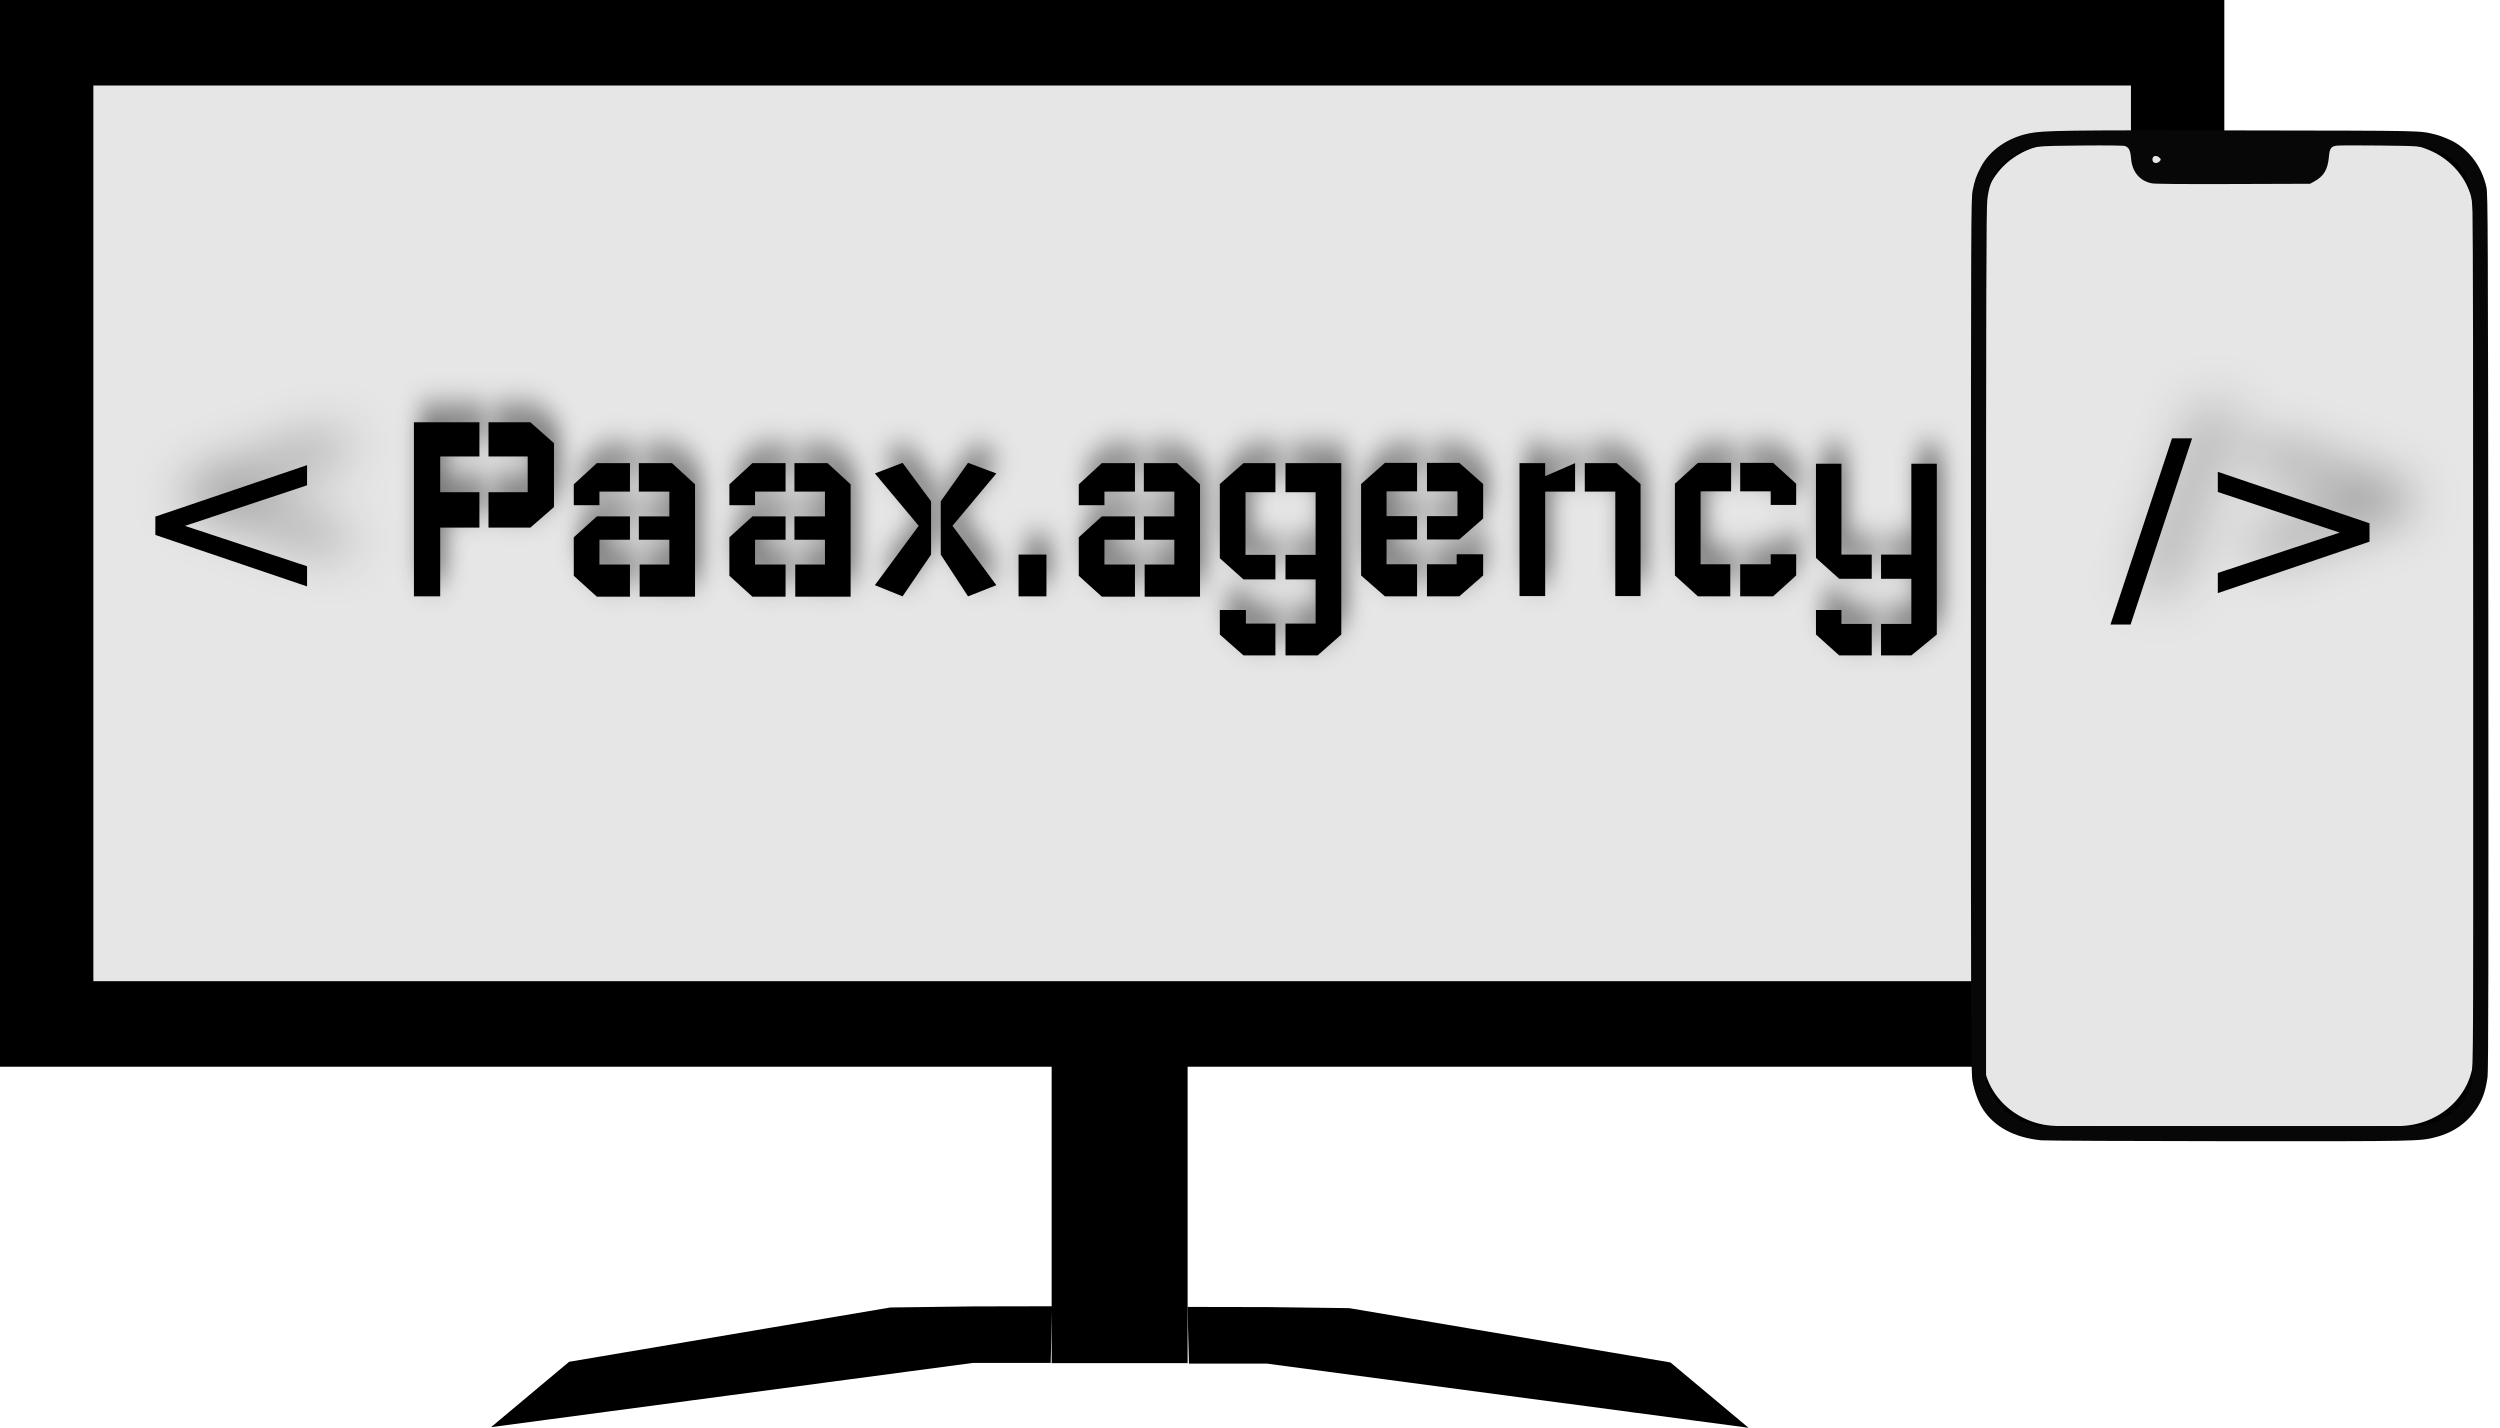
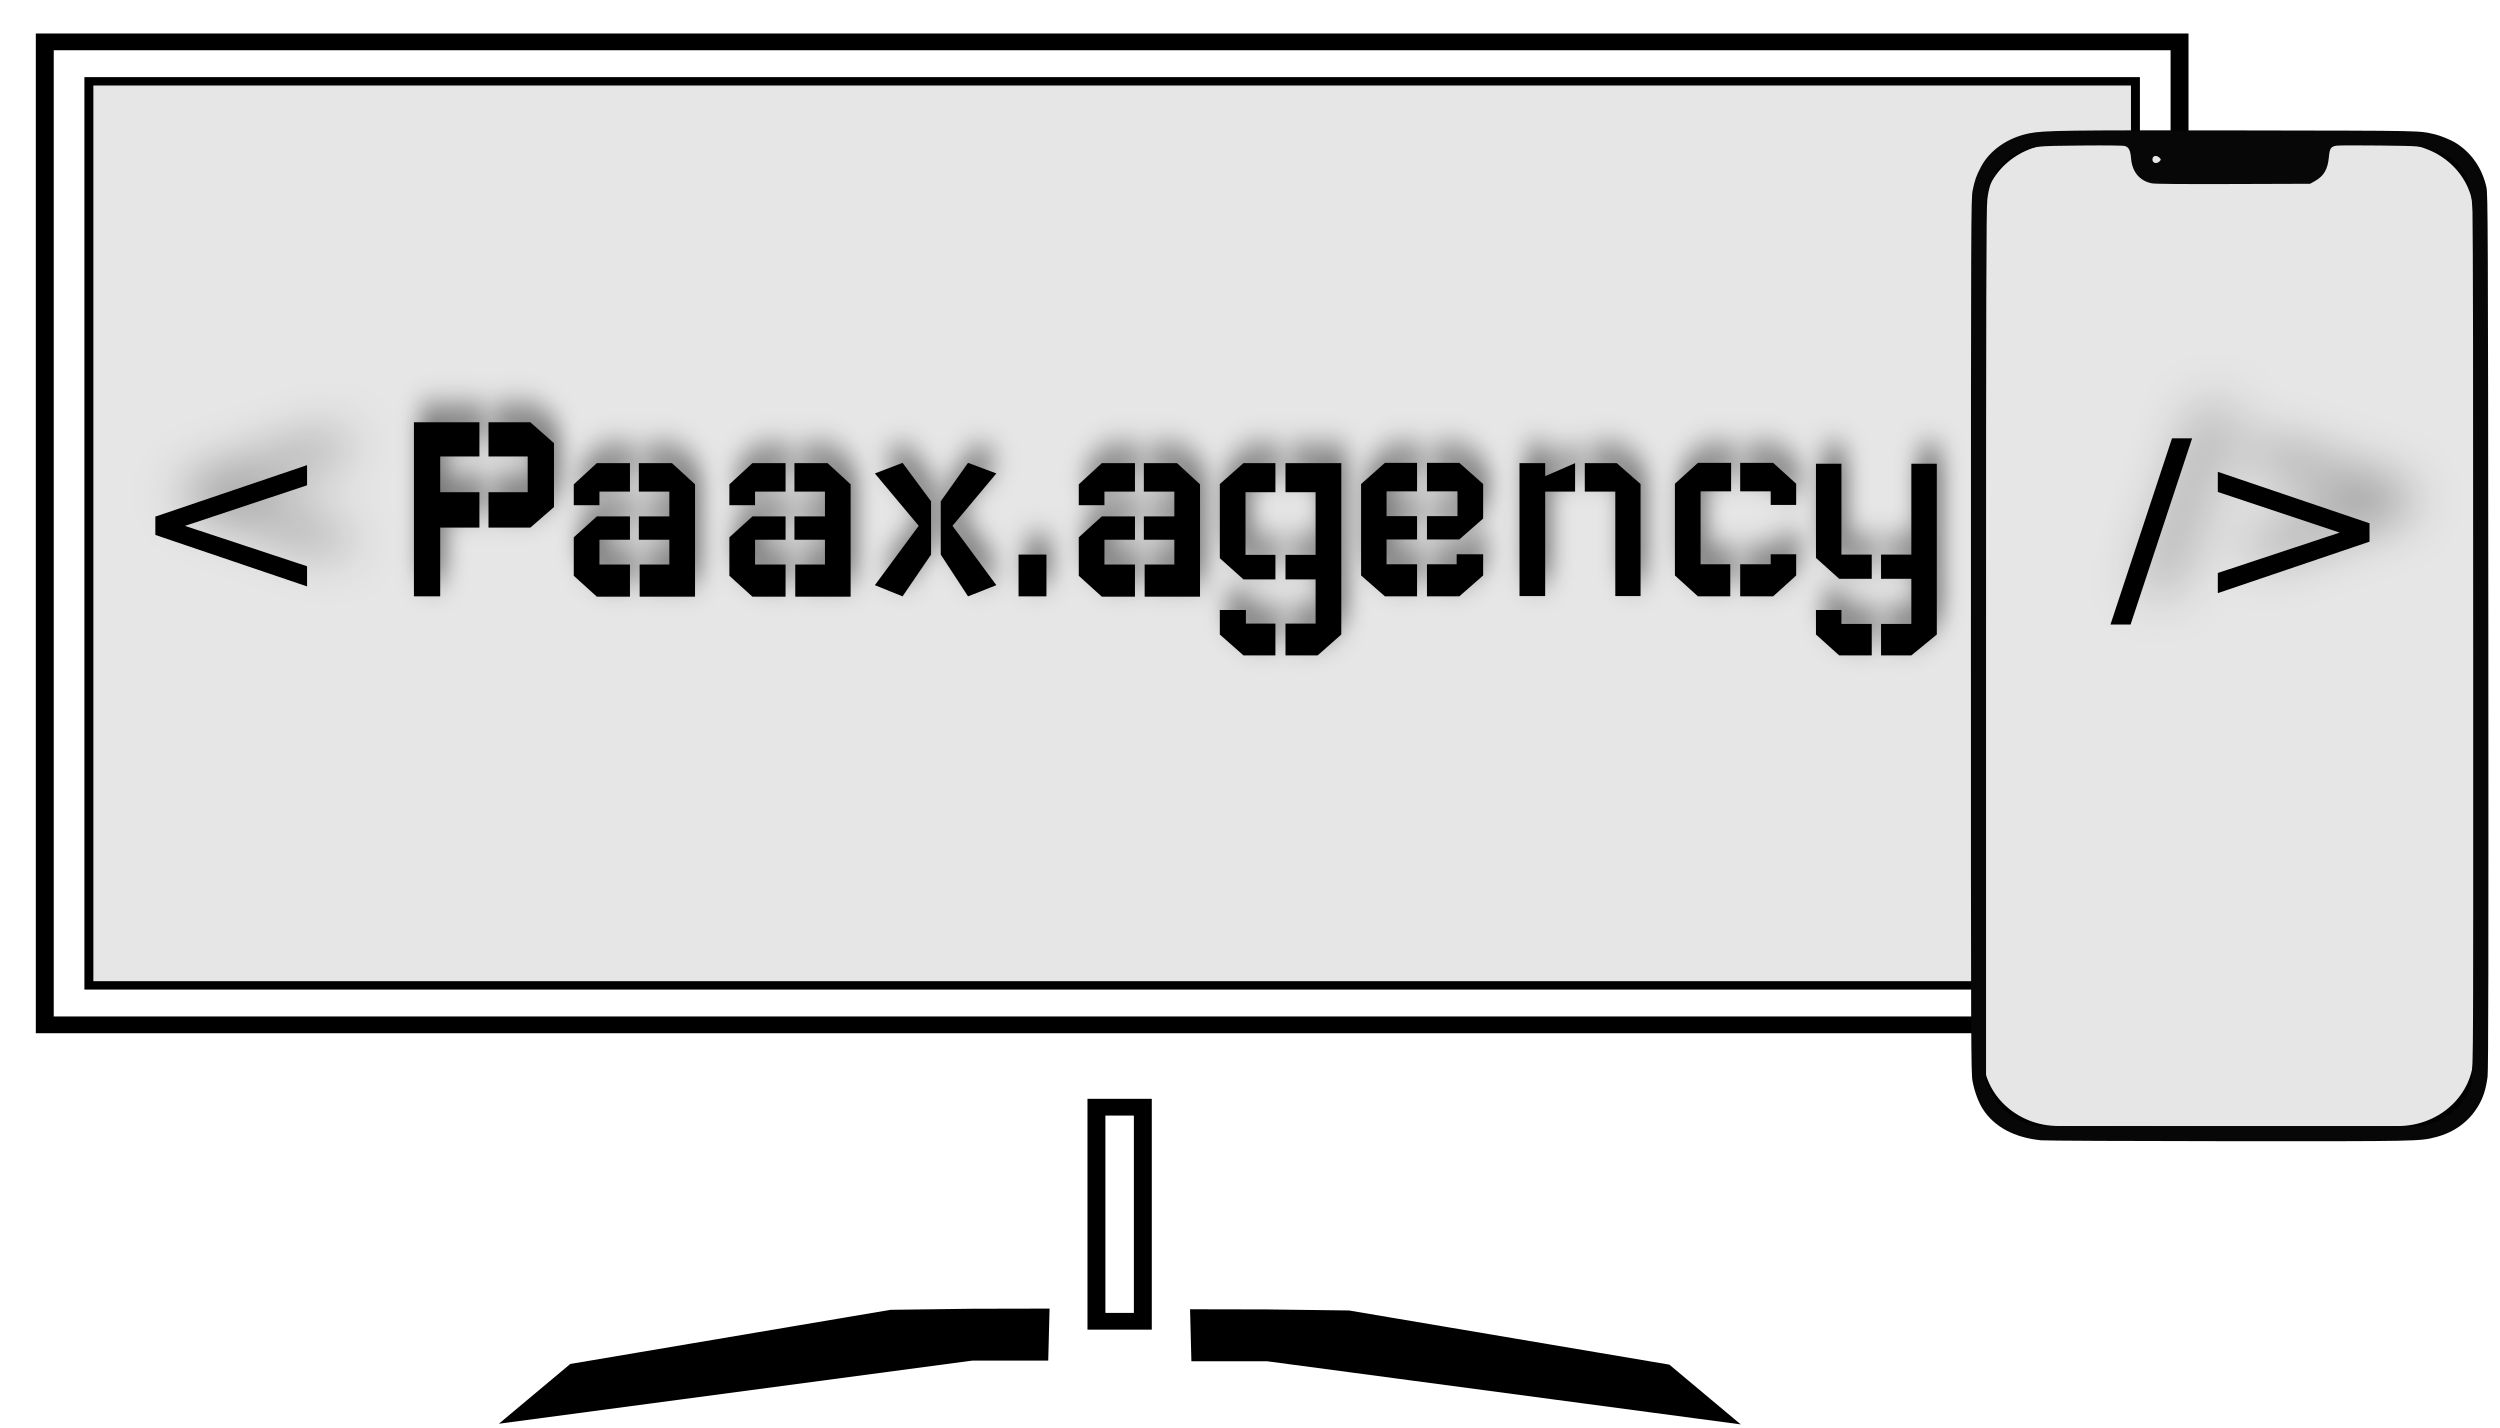
<svg width="24.559mm" height="14.026mm" viewBox="0 0 24.559 14.026" version="1.1" id="svg5">
  <defs id="defs2">
    <rect x="286.681" y="-515.784" width="341.94" height="256.565" id="rect67456" />
    <rect x="224.455" y="99.762" width="722.231" height="112.62" id="rect2234" />
    <rect x="224.455" y="99.762" width="722.231" height="112.62" id="rect2234-9" />
    <rect x="224.455" y="99.762" width="722.231" height="112.62" id="rect2234-9-8" />
    <rect x="224.455" y="99.762" width="732.67" height="109.75" id="rect2234-2" />
    <rect x="224.455" y="99.762" width="722.231" height="112.62" id="rect2234-6" />
    <rect x="224.455" y="99.762" width="722.231" height="112.62" id="rect2234-8" />
    <rect x="224.455" y="99.762" width="722.231" height="112.62" id="rect2234-0" />
    <filter y="-0.167" height="1.334" style="color-interpolation-filters:sRGB" id="filter84496" x="-0.017" width="1.034">
      <feGaussianBlur stdDeviation="5" result="result6" id="feGaussianBlur84486" />
      <feComposite result="result8" in="SourceGraphic" operator="atop" in2="result6" id="feComposite84488" />
      <feComposite result="result9" operator="over" in2="SourceAlpha" in="result8" id="feComposite84490" />
      <feColorMatrix values="1 0 0 0 0 0 1 0 0 0 0 0 1 0 0 0 0 0 1 0 " result="result10" id="feColorMatrix84492" />
      <feBlend in="result10" mode="normal" in2="result6" id="feBlend84494" />
    </filter>
    <rect x="224.455" y="99.762" width="722.231" height="112.62" id="rect2234-1" />
    <filter style="color-interpolation-filters:sRGB" id="filter84895" x="-0.014" y="-0.134" width="1.034" height="1.337">
      <feGaussianBlur result="result0" in="SourceAlpha" stdDeviation="4" id="feGaussianBlur84889" />
      <feOffset dx="5" dy="5" result="result4" id="feOffset84891" />
      <feComposite in="SourceGraphic" in2="result4" operator="xor" result="result3" id="feComposite84893" />
    </filter>
    <filter style="color-interpolation-filters:sRGB" id="filter86065" x="-0.257" y="-0.508" width="1.651" height="1.841">
      <feFlood flood-opacity="0.498" flood-color="rgb(0,0,0)" result="flood" id="feFlood86055" />
      <feComposite in="flood" in2="SourceGraphic" operator="in" result="composite1" id="feComposite86057" />
      <feGaussianBlur in="composite1" stdDeviation="2.8" result="blur" id="feGaussianBlur86059" />
      <feOffset dx="3.6" dy="-3.5" result="offset" id="feOffset86061" />
      <feComposite in="SourceGraphic" in2="offset" operator="over" result="composite2" id="feComposite86063" />
    </filter>
    <rect x="224.455" y="99.762" width="850.373" height="125.712" id="rect2234-1-1" />
    <filter style="color-interpolation-filters:sRGB" id="filter86786" x="-0.016" y="-0.228" width="1.036" height="1.389">
      <feFlood flood-opacity="0.498" flood-color="rgb(0,0,0)" result="flood" id="feFlood86776" />
      <feComposite in="flood" in2="SourceGraphic" operator="in" result="composite1" id="feComposite86778" />
      <feGaussianBlur in="composite1" stdDeviation="4.8" result="blur" id="feGaussianBlur86780" />
      <feOffset dx="2.6" dy="-4.9" result="offset" id="feOffset86782" />
      <feComposite in="SourceGraphic" in2="offset" operator="over" result="composite2" id="feComposite86784" />
    </filter>
    <filter style="color-interpolation-filters:sRGB" id="filter86065-0" x="-0.438" y="-0.779" width="2.111" height="2.292">
      <feFlood flood-opacity="0.498" flood-color="rgb(0,0,0)" result="flood" id="feFlood86055-3" />
      <feComposite in="flood" in2="SourceGraphic" operator="in" result="composite1" id="feComposite86057-4" />
      <feGaussianBlur in="composite1" stdDeviation="2.8" result="blur" id="feGaussianBlur86059-0" />
      <feOffset dx="3.6" dy="-3.5" result="offset" id="feOffset86061-3" />
      <feComposite in="SourceGraphic" in2="offset" operator="over" result="composite2" id="feComposite86063-9" />
    </filter>
  </defs>
  <g id="layer1" transform="translate(65.81773,38.24649)">
    <text xml:space="preserve" transform="scale(0.2645833)" id="text67454" style="font-size:40px;line-height:1.25;font-family:sans-serif;word-spacing:0px;white-space:pre;shape-inside:url(#rect67456)" />
    <g id="g126386">
      <g id="g63367" transform="matrix(0.1759724,0,0,0.1645442,-65.96943,-67.31342)">
-         <path id="rect59379" style="fill:none;stroke:#000000;stroke-width:5;stroke-linecap:round;paint-order:stroke fill markers" d="m 62.07,242.753 h 2.59 v 12.781 h -2.59 z" />
-         <path style="fill:#000000;fill-opacity:1;stroke:#000000;stroke-width:1.279;stroke-linecap:butt;stroke-linejoin:miter;stroke-miterlimit:4;stroke-dasharray:none;stroke-opacity:1" d="m 58.891,257.382 -3.789,0.001 v 0 l -24.828,3.54 2.652,-2.374 17.701,-3.2 4.541,-0.063 3.773,-0.008 z" id="path59850" />
-         <path style="fill:#000000;fill-opacity:1;stroke:#000000;stroke-width:1.279;stroke-linecap:butt;stroke-linejoin:miter;stroke-miterlimit:4;stroke-dasharray:none;stroke-opacity:1" d="m 67.859,257.422 3.789,0.001 v 0 l 24.828,3.54 -2.652,-2.374 -17.701,-3.2 -4.541,-0.063 -3.773,-0.008 z" id="path59850-7" />
+         <path id="rect59379" style="fill:none;stroke:#000000;strokeWidth:5;strokeLinecap:round;paint-order:stroke fill markers" d="m 62.07,242.753 h 2.59 v 12.781 h -2.59 z" />
+         <path style="fill:#000000;fill-opacity:1;stroke:#000000;strokeWidth:1.279;strokeLinecap:butt;stroke-linejoin:miter;stroke-miterlimit:4;stroke-dasharray:none;stroke-opacity:1" d="m 58.891,257.382 -3.789,0.001 v 0 l -24.828,3.54 2.652,-2.374 17.701,-3.2 4.541,-0.063 3.773,-0.008 z" id="path59850" />
+         <path style="fill:#000000;fill-opacity:1;stroke:#000000;strokeWidth:1.279;strokeLinecap:butt;stroke-linejoin:miter;stroke-miterlimit:4;stroke-dasharray:none;stroke-opacity:1" d="m 67.859,257.422 3.789,0.001 v 0 l 24.828,3.54 -2.652,-2.374 -17.701,-3.2 -4.541,-0.063 -3.773,-0.008 z" id="path59850-7" />
        <g id="g63334">
-           <path id="rect58961" style="fill:none;stroke:#000000;stroke-width:5;stroke-linecap:round;paint-order:stroke fill markers" d="M 3.362,179.151 H 122.534 v 58.685 H 3.362 Z" />
-           <path id="rect63244" style="fill:#e6e6e6;stroke:#000000;stroke-linecap:round;paint-order:stroke fill markers" d="M 6.074,181.756 H 119.822 v 53.474 H 6.074 Z" />
+           <path id="rect58961" style="fill:none;stroke:#000000;strokeWidth:5;strokeLinecap:round;paint-order:stroke fill markers" d="M 3.362,179.151 H 122.534 v 58.685 H 3.362 Z" />
+           <path id="rect63244" style="fill:#e6e6e6;stroke:#000000;strokeLinecap:round;paint-order:stroke fill markers" d="M 6.074,181.756 H 119.822 v 53.474 H 6.074 Z" />
        </g>
      </g>
      <g id="g63494-6-6" transform="matrix(0.1759724,0,0,0.1645442,-72.38915,-56.05598)">
-         <path id="rect63391-4-0" style="fill:#e6e6e6;stroke:#000000;stroke-width:1.064;stroke-linecap:round;paint-order:stroke fill markers" d="m 152.271,116.821 h 18.934 c 2.34,0 4.224,1.884 4.224,4.224 v 50.194 c 0,2.34 -1.884,4.224 -4.224,4.224 h -18.934 c -2.34,0 -4.224,-1.884 -4.224,-4.224 v -50.194 c 0,-2.34 1.884,-4.224 4.224,-4.224 z" />
-         <path d="m 151.307,176.315 c -1.502,-0.155 -2.632,-0.799 -3.274,-1.868 -0.242,-0.402 -0.462,-1.039 -0.573,-1.66 -0.086,-0.478 -0.091,-2.082 -0.09,-26.595 0.001,-24.726 0.006,-26.112 0.095,-26.581 0.117,-0.62 0.201,-0.876 0.462,-1.408 0.489,-0.997 1.498,-1.749 2.693,-2.006 0.821,-0.176 1.999,-0.193 11.924,-0.175 10.429,0.019 9.798,0.005 10.761,0.243 0.256,0.064 0.819,0.307 1.056,0.456 0.915,0.577 1.543,1.526 1.787,2.697 0.081,0.391 0.089,2.432 0.106,26.509 0.013,19.334 0.002,26.215 -0.042,26.584 -0.09,0.74 -0.24,1.247 -0.517,1.746 -0.519,0.936 -1.334,1.579 -2.361,1.863 -0.917,0.254 -0.918,0.254 -11.58,0.247 -5.498,-0.004 -10.199,-0.028 -10.446,-0.053 z m 21.538,-0.935 c 1.039,-0.281 1.836,-0.947 2.265,-1.892 0.335,-0.738 0.309,1.424 0.307,-26.212 -7.9e-4,-13.868 -0.023,-25.737 -0.048,-26.377 -0.05,-1.262 -0.121,-1.639 -0.425,-2.273 -0.297,-0.618 -1.008,-1.23 -1.664,-1.434 -0.768,-0.238 -0.78,-0.239 -3.052,-0.268 -1.213,-0.016 -2.314,-0.012 -2.447,0.008 -0.311,0.047 -0.386,0.162 -0.427,0.665 -0.063,0.758 -0.284,1.158 -0.812,1.468 l -0.242,0.142 -4.282,0.015 c -2.875,0.01 -4.369,-0.003 -4.548,-0.041 -0.678,-0.143 -1.097,-0.678 -1.16,-1.48 -0.039,-0.489 -0.117,-0.663 -0.336,-0.746 -0.09,-0.034 -0.965,-0.046 -2.443,-0.032 -2.588,0.024 -2.708,0.038 -3.483,0.408 -1.047,0.5 -1.621,1.422 -1.765,2.841 -0.055,0.542 -0.069,5.758 -0.069,26.628 v 25.954 l 0.149,0.387 c 0.423,1.096 1.107,1.783 2.16,2.167 l 0.388,0.142 4.971,0.03 c 2.734,0.016 7.576,0.026 10.761,0.021 5.713,-0.009 5.796,-0.011 6.203,-0.121 z m -14.958,-57.498 c 0.107,-0.107 0.105,-0.145 -0.018,-0.256 -0.155,-0.14 -0.344,-0.09 -0.366,0.096 -0.026,0.232 0.212,0.332 0.384,0.16 z" fill="#070707" id="path58182-3-4" style="stroke-width:0.265" />
+         <path id="rect63391-4-0" style="fill:#e6e6e6;stroke:#000000;strokeWidth:1.064;strokeLinecap:round;paint-order:stroke fill markers" d="m 152.271,116.821 h 18.934 c 2.34,0 4.224,1.884 4.224,4.224 v 50.194 c 0,2.34 -1.884,4.224 -4.224,4.224 h -18.934 c -2.34,0 -4.224,-1.884 -4.224,-4.224 v -50.194 c 0,-2.34 1.884,-4.224 4.224,-4.224 z" />
+         <path d="m 151.307,176.315 c -1.502,-0.155 -2.632,-0.799 -3.274,-1.868 -0.242,-0.402 -0.462,-1.039 -0.573,-1.66 -0.086,-0.478 -0.091,-2.082 -0.09,-26.595 0.001,-24.726 0.006,-26.112 0.095,-26.581 0.117,-0.62 0.201,-0.876 0.462,-1.408 0.489,-0.997 1.498,-1.749 2.693,-2.006 0.821,-0.176 1.999,-0.193 11.924,-0.175 10.429,0.019 9.798,0.005 10.761,0.243 0.256,0.064 0.819,0.307 1.056,0.456 0.915,0.577 1.543,1.526 1.787,2.697 0.081,0.391 0.089,2.432 0.106,26.509 0.013,19.334 0.002,26.215 -0.042,26.584 -0.09,0.74 -0.24,1.247 -0.517,1.746 -0.519,0.936 -1.334,1.579 -2.361,1.863 -0.917,0.254 -0.918,0.254 -11.58,0.247 -5.498,-0.004 -10.199,-0.028 -10.446,-0.053 z m 21.538,-0.935 c 1.039,-0.281 1.836,-0.947 2.265,-1.892 0.335,-0.738 0.309,1.424 0.307,-26.212 -7.9e-4,-13.868 -0.023,-25.737 -0.048,-26.377 -0.05,-1.262 -0.121,-1.639 -0.425,-2.273 -0.297,-0.618 -1.008,-1.23 -1.664,-1.434 -0.768,-0.238 -0.78,-0.239 -3.052,-0.268 -1.213,-0.016 -2.314,-0.012 -2.447,0.008 -0.311,0.047 -0.386,0.162 -0.427,0.665 -0.063,0.758 -0.284,1.158 -0.812,1.468 l -0.242,0.142 -4.282,0.015 c -2.875,0.01 -4.369,-0.003 -4.548,-0.041 -0.678,-0.143 -1.097,-0.678 -1.16,-1.48 -0.039,-0.489 -0.117,-0.663 -0.336,-0.746 -0.09,-0.034 -0.965,-0.046 -2.443,-0.032 -2.588,0.024 -2.708,0.038 -3.483,0.408 -1.047,0.5 -1.621,1.422 -1.765,2.841 -0.055,0.542 -0.069,5.758 -0.069,26.628 v 25.954 l 0.149,0.387 c 0.423,1.096 1.107,1.783 2.16,2.167 l 0.388,0.142 4.971,0.03 c 2.734,0.016 7.576,0.026 10.761,0.021 5.713,-0.009 5.796,-0.011 6.203,-0.121 z m -14.958,-57.498 c 0.107,-0.107 0.105,-0.145 -0.018,-0.256 -0.155,-0.14 -0.344,-0.09 -0.366,0.096 -0.026,0.232 0.212,0.332 0.384,0.16 z" fill="#070707" id="path58182-3-4" style="strokeWidth:0.265" />
      </g>
-       <g aria-label="/&gt;" id="text72830" style="font-size:24.504px;line-height:1.25;word-spacing:0px;stroke-width:0.613;filter:url(#filter86065)" transform="matrix(0.09715651,0,0,0.09084688,-58.5949,-34.97248)">
+       <g aria-label="/&gt;" id="text72830" style="font-size:24.504px;line-height:1.25;word-spacing:0px;strokeWidth:0.613;filter:url(#filter86065)" transform="matrix(0.09715651,0,0,0.09084688,-58.5949,-34.97248)">
        <path d="m 145.272,11.357 h 2.034 l -6.222,20.137 h -2.034 z" id="path124762" />
        <path d="m 149.903,17.16 v -2.178 l 15.339,5.564 v 1.986 L 149.903,28.096 V 25.919 l 12.324,-4.367 z" id="path124764" />
      </g>
-       <g aria-label="&lt; " id="text72830-1" style="font-size:24.504px;line-height:1.25;word-spacing:0px;stroke-width:0.613;filter:url(#filter86065-0)" transform="matrix(0.09715651,0,0,0.09084688,-60.09191,-34.97248)">
+       <g aria-label="&lt; " id="text72830-1" style="font-size:24.504px;line-height:1.25;word-spacing:0px;strokeWidth:0.613;filter:url(#filter86065-0)" transform="matrix(0.09715651,0,0,0.09084688,-60.09191,-34.97248)">
        <path d="m -27.887,16.436 -12.348,4.391 12.348,4.367 v 2.178 L -43.226,21.808 v -1.986 l 15.339,-5.564 z" id="path124767" />
      </g>
      <g aria-label="Paax.agency" transform="matrix(0.02126962,0,0,0.03186589,-66.72403,-38.33126)" id="text2232-3-1" style="font-size:93.333px;line-height:1.25;font-family:Wallpoet;-inkscape-font-specification:'Wallpoet, Normal';white-space:pre;shape-inside:url(#rect2234-1-1);filter:url(#filter86786)">
        <path d="m 233.788,132.838 h 30.24 v 10.547 h -18.107 v 11.013 h 18.107 v 10.92 h -18.107 v 21.187 h -12.133 z m 64.68,26.133 v -19.693 l -10.92,-6.44 h -19.32 v 10.547 h 18.107 v 11.013 h -18.107 v 10.92 h 19.32 z" id="path124770" />
        <path d="m 307.615,168.305 10.64,-6.44 h 15.307 v 7.187 h -14.093 v 7.653 h 14.093 v 9.893 h -15.307 l -10.64,-6.44 z m 0,-9.893 v -6.44 l 10.64,-6.533 h 15.307 v 8.773 h -14.093 v 4.2 z m 56,-6.44 -10.64,-6.533 h -15.307 v 8.773 h 14.093 v 7.653 h -14.093 v 7.187 h 14.093 v 7.653 H 338.042 v 9.893 h 25.573 z" id="path124772" />
        <path d="m 379.481,168.305 10.64,-6.44 h 15.307 v 7.187 h -14.093 v 7.653 h 14.093 v 9.893 h -15.307 l -10.64,-6.44 z m 0,-9.893 v -6.44 l 10.64,-6.533 h 15.307 v 8.773 h -14.093 v 4.2 z m 56,-6.44 -10.64,-6.533 h -15.307 v 8.773 h 14.093 v 7.653 h -14.093 v 7.187 h 14.093 v 7.653 h -13.72 v 9.893 h 25.573 z" id="path124774" />
        <path d="m 477.108,157.198 12.6,-11.853 13.067,3.267 -20.253,16.147 20.253,18.293 -13.067,3.453 -12.6,-12.88 z m -4.48,0 -13.16,-11.853 -12.787,3.267 20.253,16.147 -20.253,18.293 12.787,3.453 13.16,-12.88 z" id="path124776" />
        <path d="m 513.041,173.625 h 12.88 v 12.88 h -12.88 z" id="path124778" />
        <path d="m 540.854,168.305 10.64,-6.44 h 15.307 v 7.187 h -14.093 v 7.653 h 14.093 v 9.893 h -15.307 l -10.64,-6.44 z m 0,-9.893 v -6.44 l 10.64,-6.533 h 15.307 v 8.773 h -14.093 v 4.2 z m 56,-6.44 -10.64,-6.533 h -15.307 v 8.773 h 14.093 v 7.653 h -14.093 v 7.187 h 14.093 v 7.653 h -13.72 v 9.893 h 25.573 z" id="path124780" />
        <path d="m 606.001,190.705 v 7.56 l 10.92,6.44 h 14.747 v -9.8 h -13.627 v -4.2 z m 0,-38.827 10.92,-6.44 h 14.747 v 8.96 h -13.813 v 19.32 h 13.813 v 7.56 h -14.747 l -10.92,-6.533 z m 56.093,-6.44 h -25.76 v 8.96 h 13.907 v 19.32 h -13.907 v 7.56 h 13.907 v 13.627 h -13.907 v 9.8 h 14.84 l 10.92,-6.44 z" id="path124782" />
        <path d="m 727.614,162.518 -11.013,6.44 h -14.933 v -7.187 h 14.093 v -7.653 h -14.093 v -8.773 h 14.933 l 11.013,6.533 z m 0,11.013 v 6.533 l -11.013,6.44 h -14.933 v -9.893 h 13.72 v -3.08 z m -56.373,6.533 11.013,6.44 h 14.84 v -9.893 h -14.093 v -7.653 h 14.093 v -7.187 h -14.093 v -7.653 h 14.093 v -8.773 h -14.84 l -11.013,6.533 z" id="path124784" />
        <path d="m 744.414,145.438 h 11.853 v 4.013 l 13.813,-4.013 v 8.773 h -13.813 v 32.2 h -11.853 z m 55.907,6.44 -11.013,-6.44 H 774.561 v 8.773 h 14.093 v 32.2 h 11.667 z" id="path124786" />
        <path d="m 816.187,151.785 10.64,-6.44 h 15.307 v 8.773 h -14.093 v 22.493 h 13.72 v 9.893 H 826.827 l -10.64,-6.44 z m 56,6.533 v -6.533 l -10.64,-6.44 h -15.213 v 8.773 h 14.093 v 4.2 z m 0,15.213 v 6.533 l -10.64,6.44 h -15.213 v -9.893 h 14.093 v -3.08 z" id="path124788" />
        <path d="m 881.334,145.625 h 11.76 v 28 h 14 v 7.467 H 892.067 l -10.733,-6.44 z m 11.76,45.08 v 4.293 h 14 v 9.707 H 892.067 l -10.733,-6.44 v -7.56 z m 44.053,-45.08 v 52.64 l -11.76,6.44 H 911.387 v -9.707 h 14 V 181.092 H 911.387 v -7.467 h 14 v -28 z" id="path124790" />
      </g>
    </g>
  </g>
</svg>
